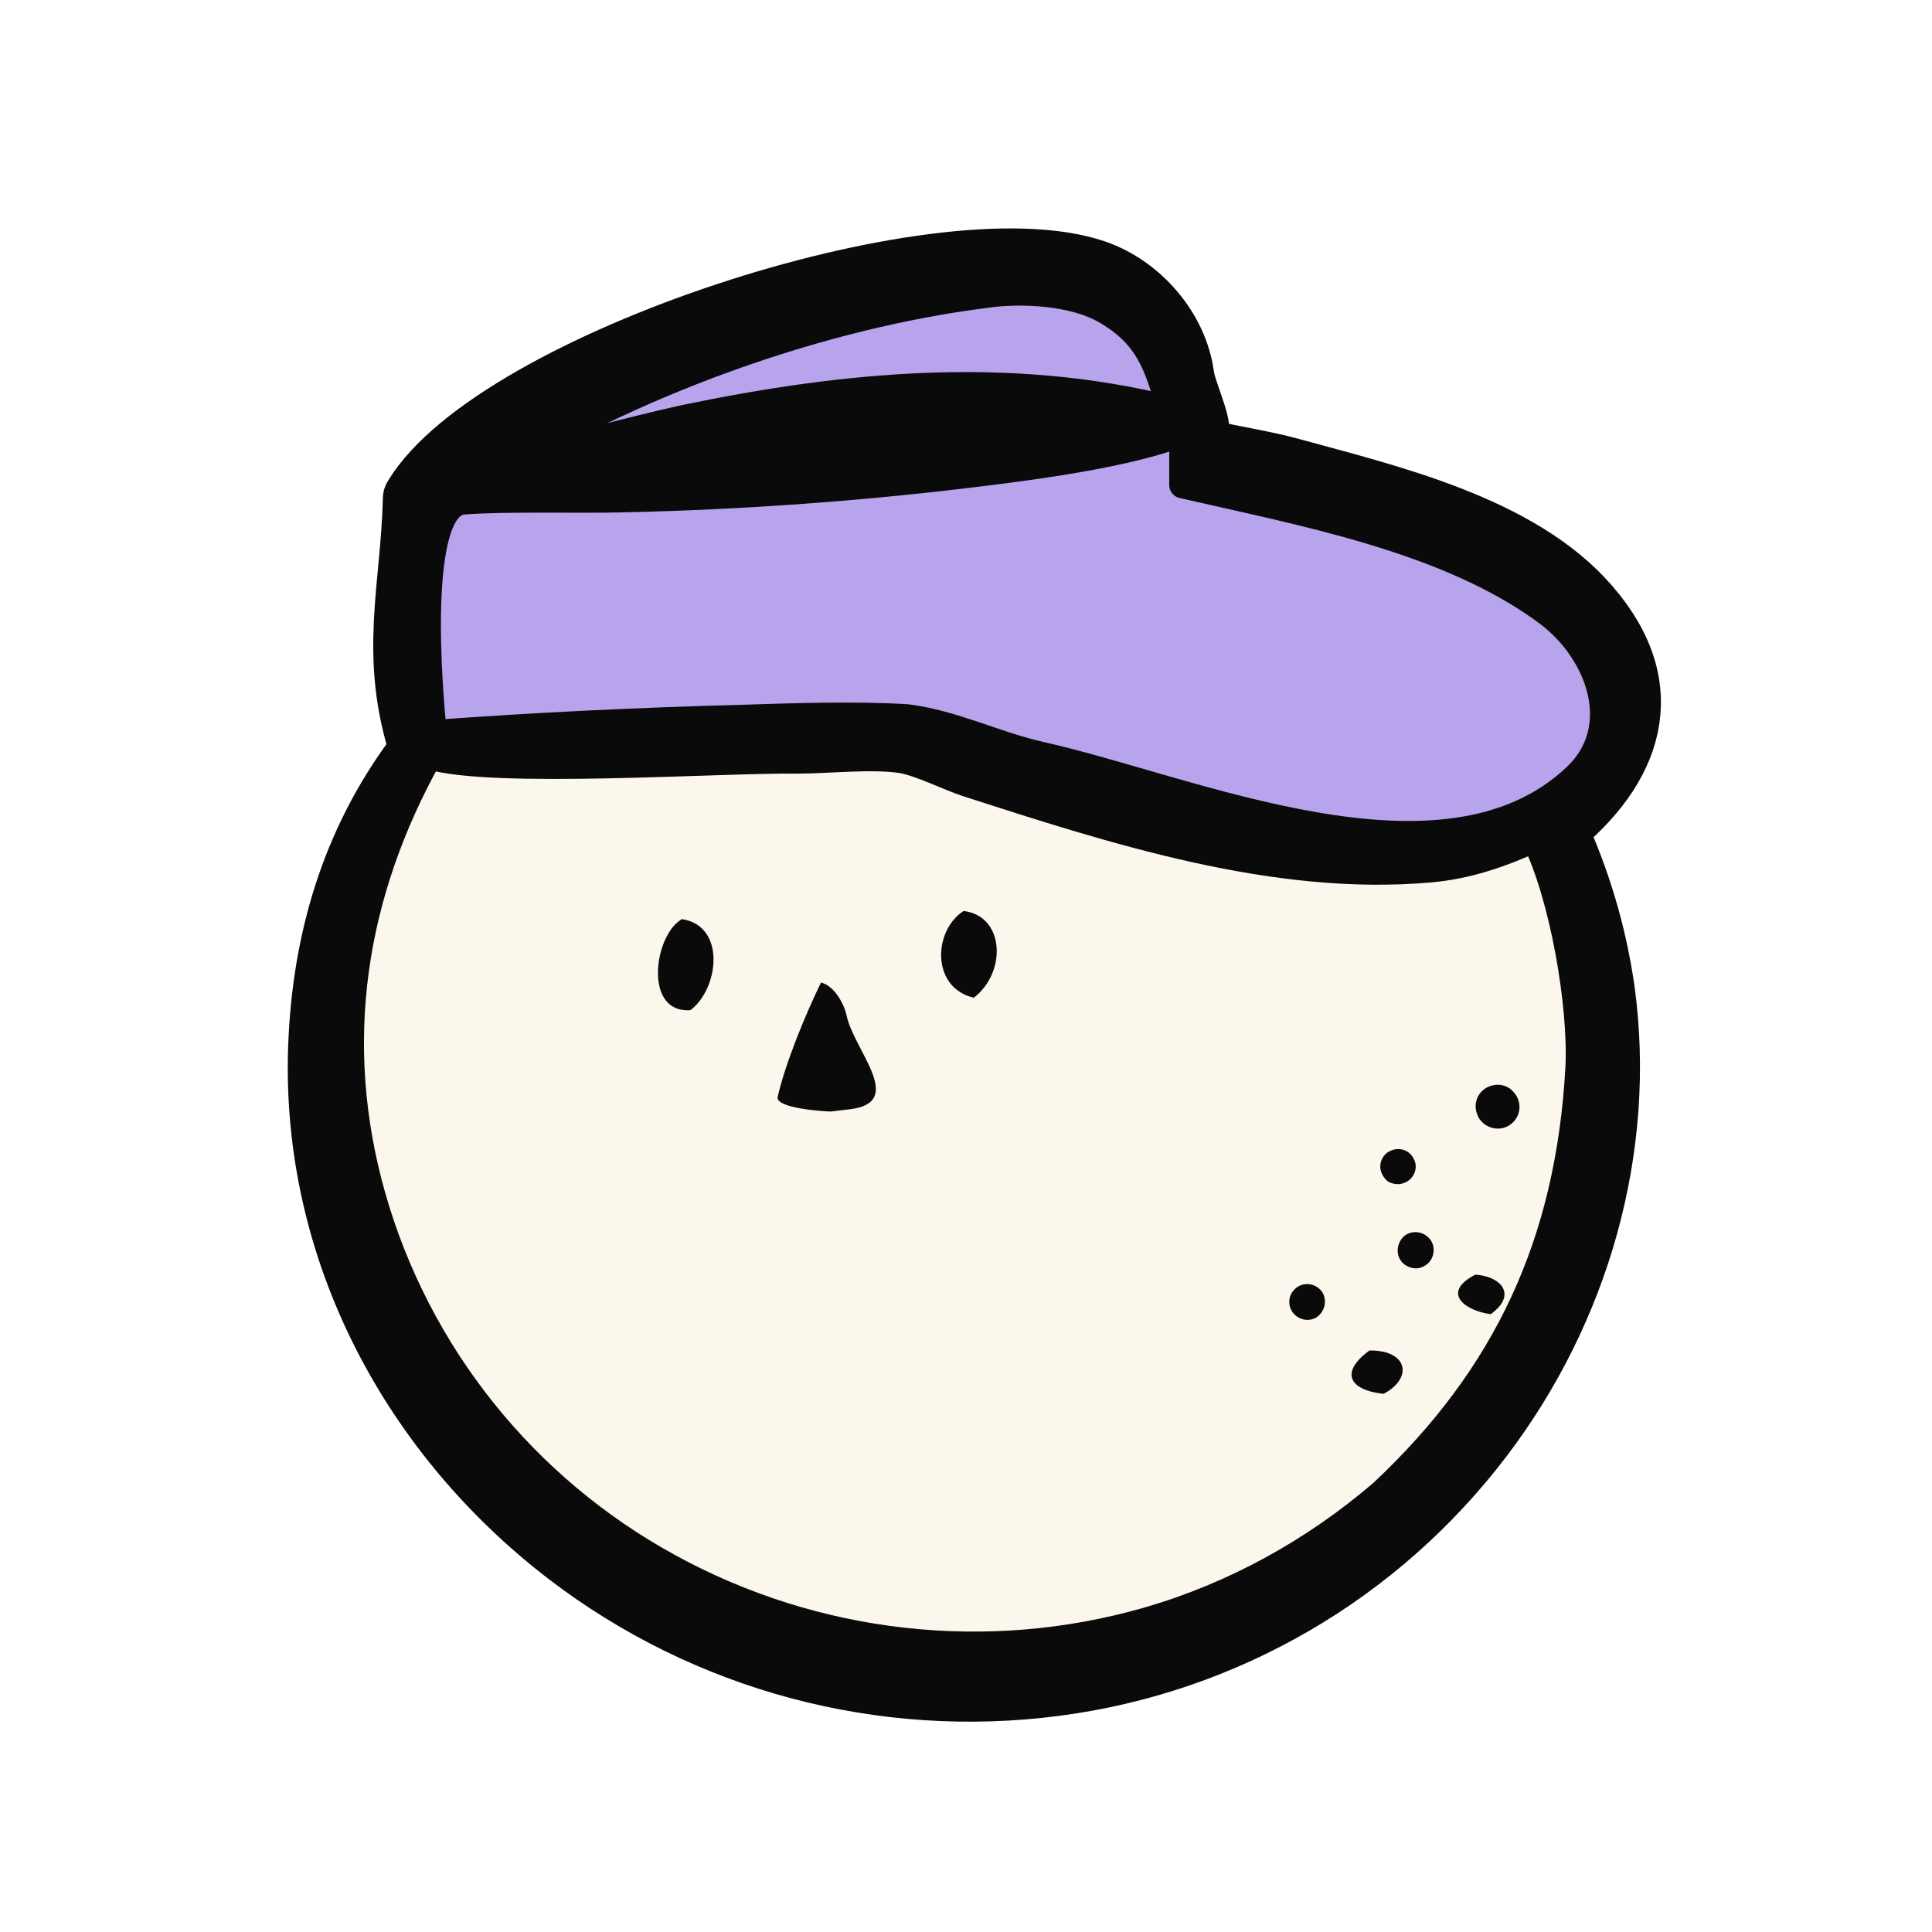
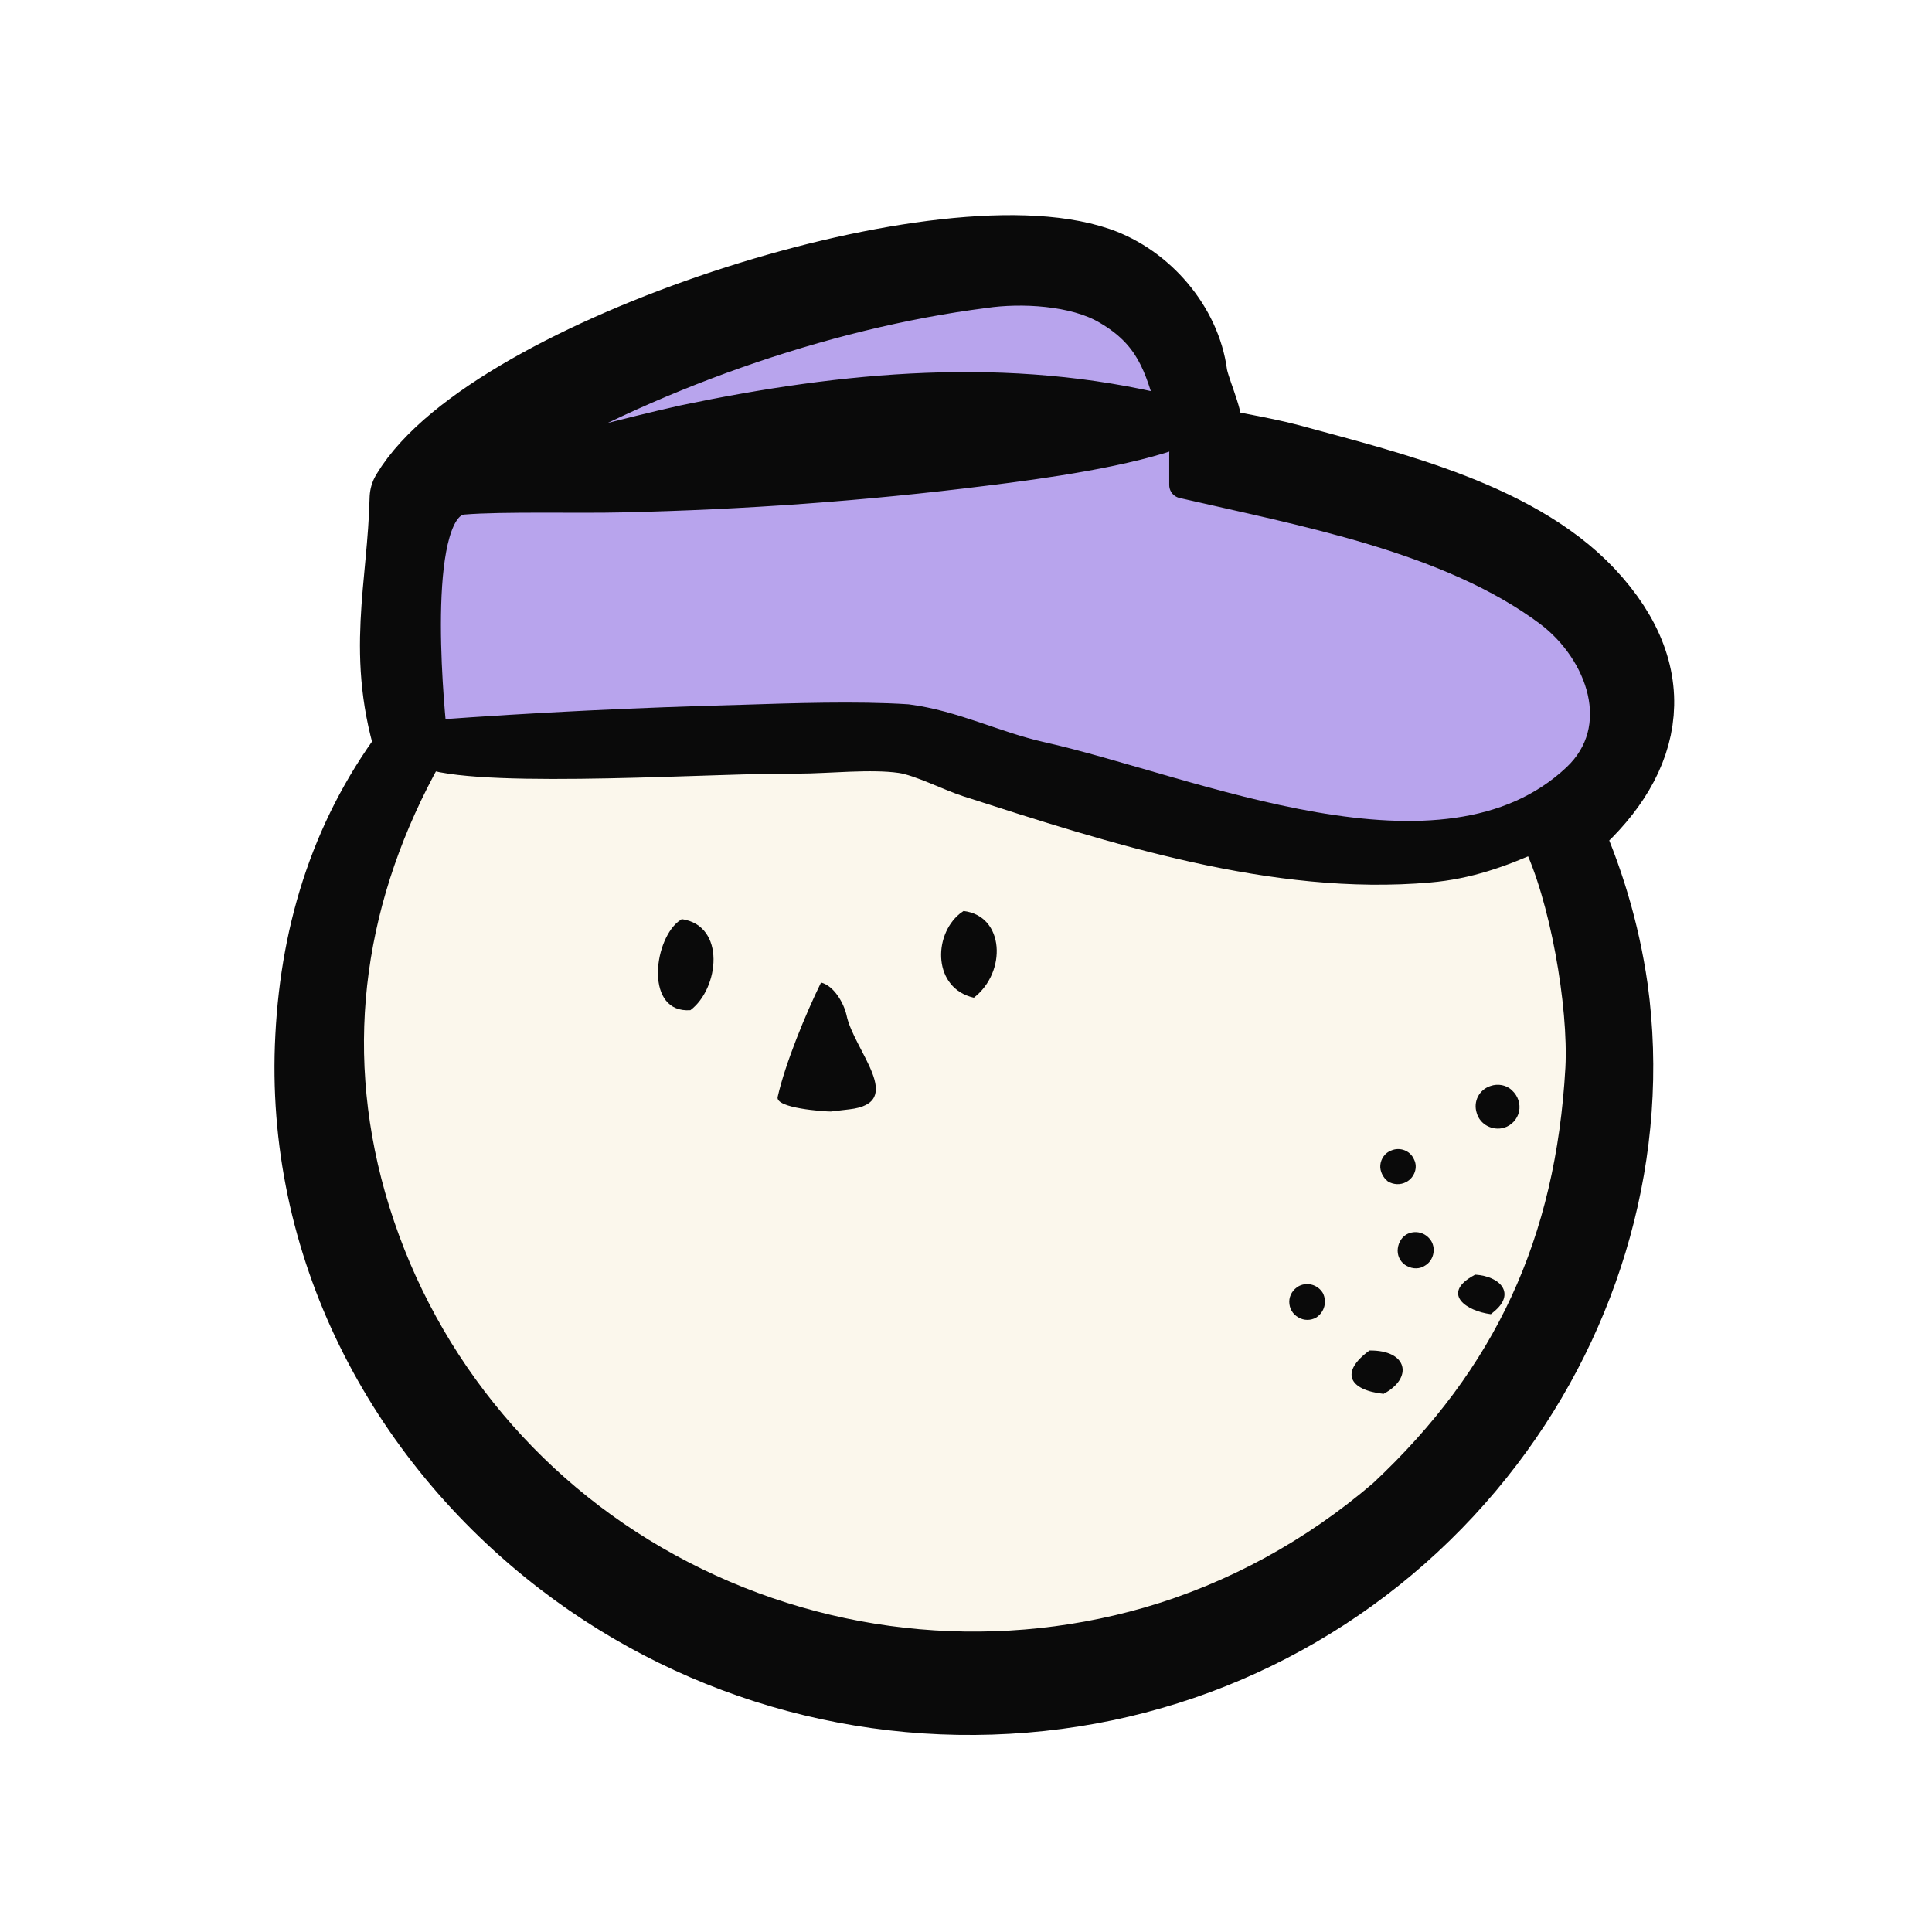
<svg xmlns="http://www.w3.org/2000/svg" viewBox="686.3 353.3 356.5 356.5">
-   <g data-outlined="1" fill="#0a0a0a" stroke="#0a0a0a" stroke-width="12.3" stroke-linejoin="round">
+   <g data-outlined="1" fill="#0a0a0a" stroke="#0a0a0a" stroke-width="17.2" stroke-linejoin="round">
    <path d="M763.1 445.3C777.8 420.8 859.5 393.8 888.3 403.7C896.4 406.5 903.1 414.3 904.2 422.7C904.6 425.6 907.3 431.1 907 433.2C906.4 434.5 906.4 434.7 906.3 436.2C911.4 437.7 918.3 438.6 923.9 440.1C942.1 445.1 966.5 450.7 979.2 465.5C992.2 480.5 986.9 494.9 972.9 506.1C977.3 515.6 980.3 525.6 981.8 536C985.8 565.1 977.2 594.9 959.4 618.3C940.4 643.3 912.3 659.7 881.1 663.8C849.2 668 816.9 659.4 791.3 639.8C761.7 617.1 743.7 582.2 745.7 544.7C746.7 525.2 752.4 507.3 764.4 491.8C758.6 474.3 762.7 462 763.1 445.3Z" />
    <path d="M904.5 433.2C904.6 434.6 904.6 435.6 904.5 437L904.5 442.8C926.6 447.9 953.7 452.8 972 466.5C981.5 473.7 986.6 487.7 977 496.7C952.5 519.7 906.1 498.8 878.3 492.6C869.9 490.7 862.3 486.8 853.7 485.7C844.4 485.1 832.5 485.5 823.2 485.8C804.2 486.3 785.3 487.2 766.3 488.6C765.6 481.8 762.4 446.5 771.8 445.8C779.1 445.2 793.2 445.6 801 445.4C823.4 444.9 845.7 443.3 868 440.5C878.6 439.2 894.6 437 904.5 433.2Z" />
    <path d="M765.5 492.8C776.7 496.4 819.5 493.4 833.6 493.6C839 493.6 847 492.7 852.5 493.5C855.9 494 861.4 496.8 864.8 497.9C891.8 506.6 921.4 516.2 950 513.7C957.1 513.1 963.3 510.9 969.5 508.1C974.7 518.6 978.2 538.8 977.6 550.4C975.8 582.5 964.4 607.2 941.3 628.8C928.7 639.6 914 647.7 898.1 652.3C868.5 660.8 836.7 657.2 809.7 642.4C783 627.8 763.3 603.2 755 574C747 545.7 751.3 518.2 765.5 492.8Z" />
    <path d="M837.8 534.6C840.2 535.2 842 538.4 842.5 540.6C843.8 547.1 853.7 556.8 843 558L839.6 558.4C838.4 558.4 829.3 557.8 829.8 555.7C831.2 549.5 835 540.3 837.8 534.6Z" />
    <path d="M812.1 522.9C820.3 524.1 819 535.7 813.7 539.7C805.4 540.3 806.8 527.2 811.4 523.4L812.1 522.9Z" />
    <path d="M864.1 521.4C871.7 522.3 872.1 532.7 866 537.4C858.5 535.7 858.4 526 863.4 521.9L864.1 521.4Z" />
    <path d="M868 407.7C874.7 406.7 884.5 407.2 890.4 410.7C898.3 415.3 899.9 420.8 902.2 428.8C872.3 421.4 842.1 424.3 812.4 430.5C801.2 433 790.7 436 779.6 438.7C805.4 423.2 838.2 411.5 868 407.7Z" />
  </g>
  <path fill="#0a0a0a" d="M763.1 445.3C777.8 420.8 859.5 393.8 888.3 403.7C896.4 406.5 903.1 414.3 904.2 422.7C904.6 425.6 907.3 431.1 907 433.2C906.4 434.5 906.4 434.7 906.3 436.2C911.4 437.7 918.3 438.6 923.9 440.1C942.1 445.1 966.5 450.7 979.2 465.5C992.2 480.5 986.9 494.9 972.9 506.1C977.3 515.6 980.3 525.6 981.8 536C985.8 565.1 977.2 594.9 959.4 618.3C940.4 643.3 912.3 659.7 881.1 663.8C849.2 668 816.9 659.4 791.3 639.8C761.7 617.1 743.7 582.2 745.7 544.7C746.7 525.2 752.4 507.3 764.4 491.8C758.6 474.3 762.7 462 763.1 445.3Z" />
  <path stroke="#0a0a0a" stroke-width="4.9" stroke-linejoin="round" fill="#b8a4ed" d="M904.5 433.2C904.6 434.6 904.6 435.6 904.5 437L904.5 442.8C926.6 447.9 953.7 452.8 972 466.5C981.5 473.7 986.6 487.7 977 496.7C952.5 519.7 906.1 498.8 878.3 492.6C869.9 490.7 862.3 486.8 853.7 485.7C844.4 485.1 832.5 485.5 823.2 485.8C804.2 486.3 785.3 487.2 766.3 488.6C765.6 481.8 762.4 446.5 771.8 445.8C779.1 445.2 793.2 445.6 801 445.4C823.4 444.9 845.7 443.3 868 440.5C878.6 439.2 894.6 437 904.5 433.2Z" />
  <path stroke="#0a0a0a" stroke-width="4.9" stroke-linejoin="round" fill="#fbf7ec" d="M765.5 492.8C776.7 496.4 819.5 493.4 833.6 493.6C839 493.6 847 492.7 852.5 493.5C855.9 494 861.4 496.8 864.8 497.9C891.8 506.6 921.4 516.2 950 513.7C957.1 513.1 963.3 510.9 969.5 508.1C974.7 518.6 978.2 538.8 977.6 550.4C975.8 582.5 964.4 607.2 941.3 628.8C928.7 639.6 914 647.7 898.1 652.3C868.5 660.8 836.7 657.2 809.7 642.4C783 627.8 763.3 603.2 755 574C747 545.7 751.3 518.2 765.5 492.8Z" />
  <path fill="#0a0a0a" d="M837.8 534.6C840.2 535.2 842 538.4 842.5 540.6C843.8 547.1 853.7 556.8 843 558L839.6 558.4C838.4 558.4 829.3 557.8 829.8 555.7C831.2 549.5 835 540.3 837.8 534.6Z" />
  <path fill="#0a0a0a" d="M812.1 522.9C820.3 524.1 819 535.7 813.7 539.7C805.4 540.3 806.8 527.2 811.4 523.4L812.1 522.9Z" />
  <path fill="#0a0a0a" d="M864.1 521.4C871.7 522.3 872.1 532.7 866 537.4C858.5 535.7 858.4 526 863.4 521.9L864.1 521.4Z" />
  <path fill="#0a0a0a" d="M939 602.5C946.1 602.4 947.1 607.6 941.6 610.5C935.2 609.8 933.5 606.5 939 602.5Z" />
  <path fill="#0a0a0a" d="M961.3 553.7C962.7 553.2 964.3 553.5 965.3 554.5C966.4 555.5 966.9 557 966.6 558.4C966.3 559.8 965.2 561 963.8 561.4C961.7 562 959.4 560.8 958.8 558.7C958.1 556.6 959.2 554.4 961.3 553.7Z" />
  <path fill="#0a0a0a" d="M958.5 588.5C963.2 588.8 966 592 962 595.3L961.4 595.8C956.8 595.2 952.5 592.1 957.8 588.9L958.5 588.5Z" />
  <path fill="#0a0a0a" d="M945.8 581.1C947.4 580.2 949.4 580.7 950.4 582.3C951.3 583.8 950.8 585.9 949.3 586.8C948.3 587.5 947 587.5 945.9 586.9C944.9 586.4 944.2 585.3 944.2 584.1C944.2 582.9 944.8 581.7 945.8 581.1Z" />
  <path fill="#0a0a0a" d="M926 590.6C927.6 589.8 929.5 590.4 930.4 591.9C931.2 593.5 930.7 595.4 929.2 596.4C928.2 597 926.9 597 925.9 596.4C924.8 595.8 924.2 594.7 924.2 593.5C924.2 592.3 924.9 591.2 926 590.6Z" />
  <path fill="#0a0a0a" d="M943 565.6C944.6 564.9 946.5 565.6 947.2 567.2C948 568.7 947.3 570.6 945.8 571.4C944.7 572 943.4 571.9 942.4 571.3C941.5 570.6 940.9 569.4 941 568.3C941.1 567.1 941.9 566 943 565.6Z" />
  <path stroke="#0a0a0a" stroke-width="4.9" stroke-linejoin="round" fill="#b8a4ed" d="M868 407.7C874.7 406.7 884.5 407.2 890.4 410.7C898.3 415.3 899.9 420.8 902.2 428.8C872.3 421.4 842.1 424.3 812.4 430.5C801.2 433 790.7 436 779.6 438.7C805.4 423.2 838.2 411.5 868 407.7Z" />
</svg>
